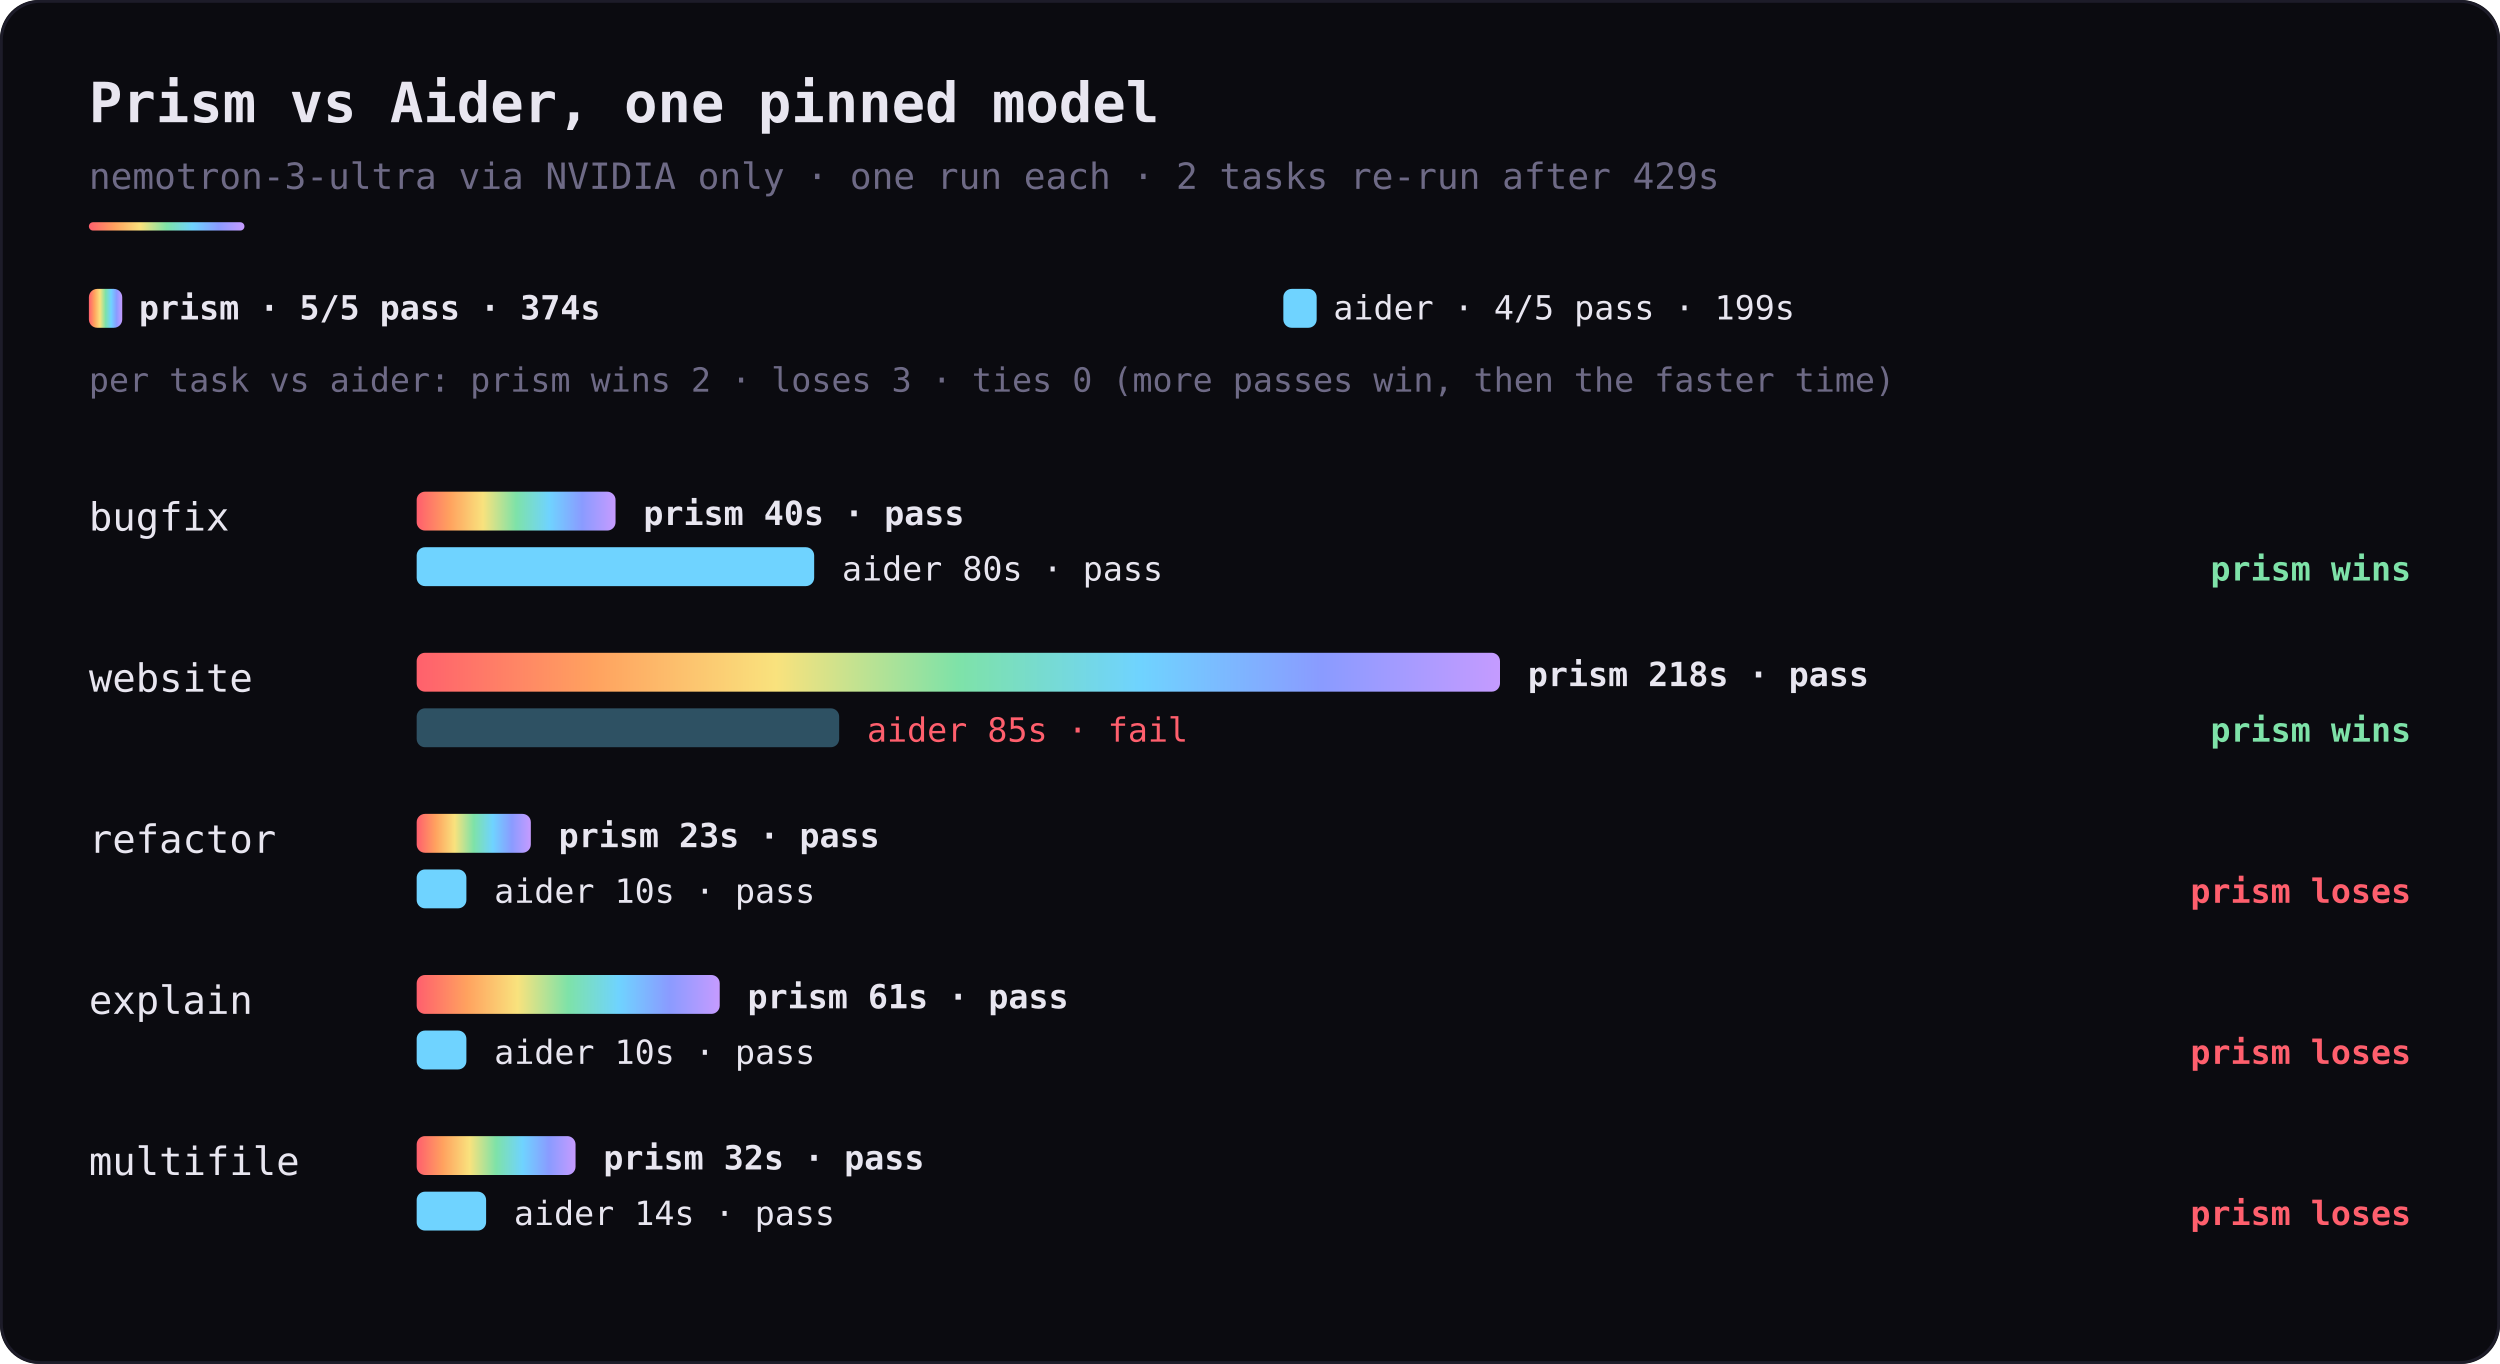
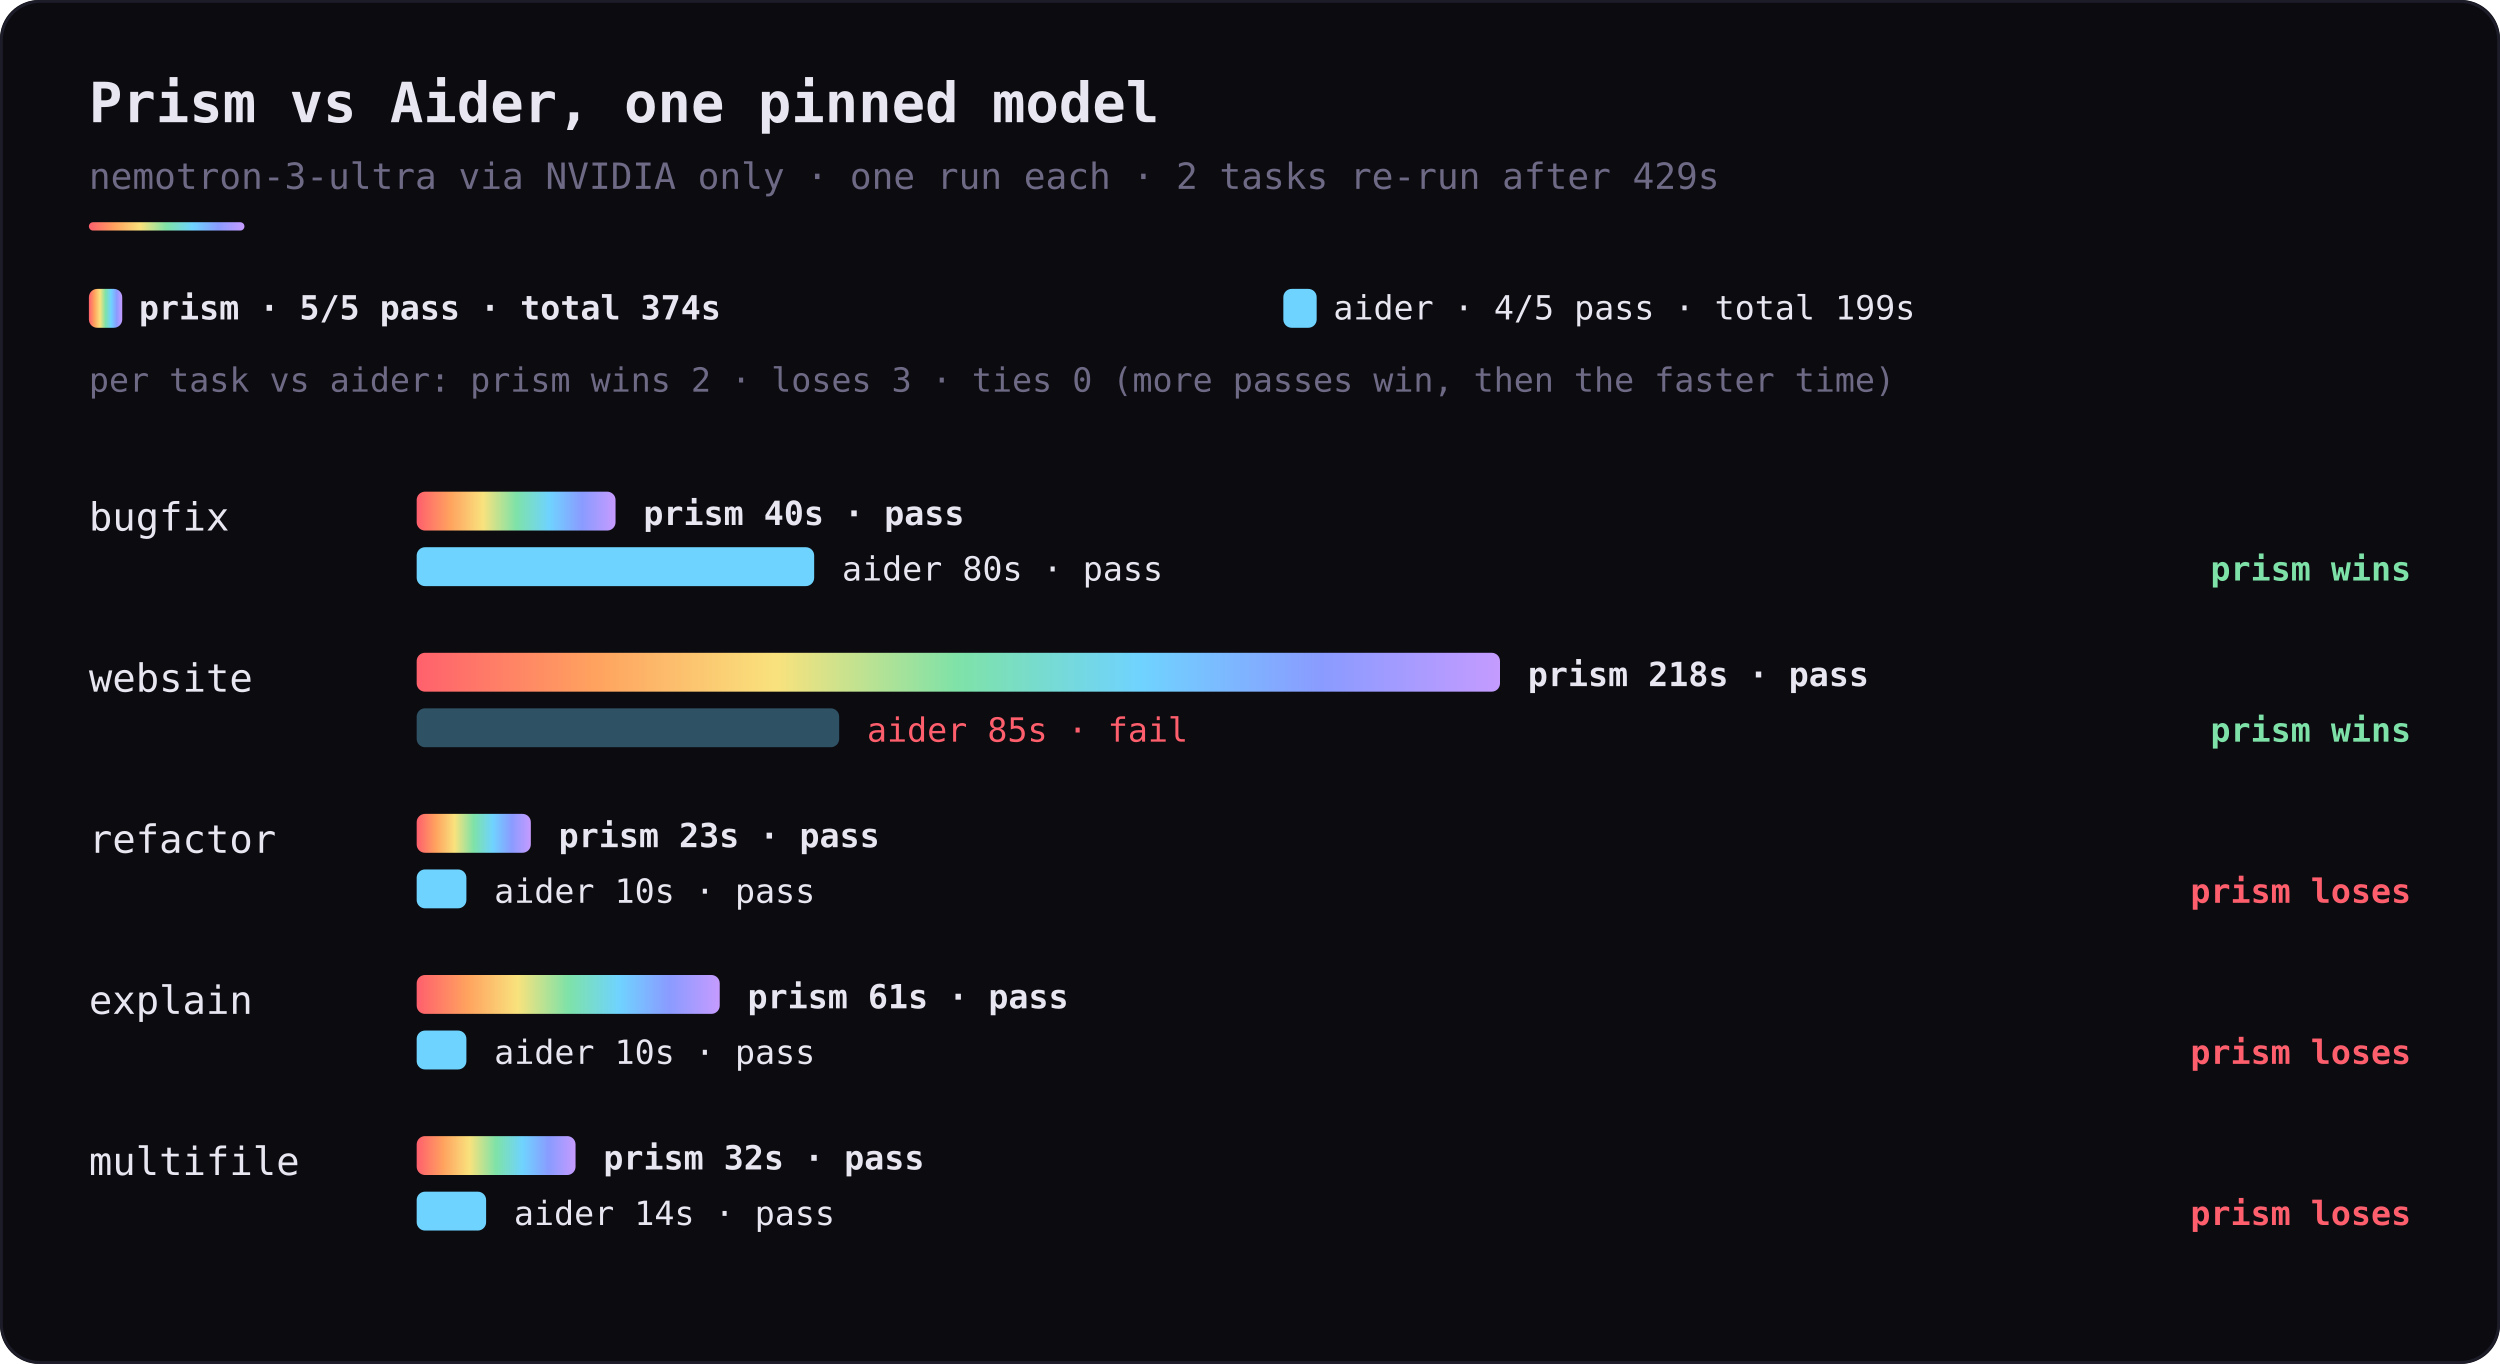
<svg xmlns="http://www.w3.org/2000/svg" width="900" height="491" viewBox="0 0 900 491" font-family="ui-monospace, 'JetBrains Mono', 'SFMono-Regular', Menlo, monospace">
  <defs>
    <linearGradient id="rainbow" x1="0" x2="1" y1="0" y2="0">
      <stop offset="0.000" stop-color="#ff5f6d" />
      <stop offset="0.167" stop-color="#ffa25f" />
      <stop offset="0.333" stop-color="#f9e27d" />
      <stop offset="0.500" stop-color="#7ee2a8" />
      <stop offset="0.667" stop-color="#6fd3ff" />
      <stop offset="0.833" stop-color="#8a9bff" />
      <stop offset="1.000" stop-color="#c69bff" />
    </linearGradient>
  </defs>
  <rect width="900" height="491" rx="14" fill="#0b0b10" />
  <rect x="0.5" y="0.5" width="899" height="490" rx="14" fill="none" stroke="#1d1c29" />
  <text x="32" y="44" fill="#e8e6f0" font-size="20" font-weight="700">Prism vs Aider, one pinned model</text>
  <text x="32" y="68" fill="#6e6a86" font-size="13">nemotron-3-ultra via NVIDIA only · one run each · 2 tasks re-run after 429s</text>
  <rect x="32" y="80" width="56" height="3" rx="1.5" fill="url(#rainbow)" />
  <rect x="32" y="104" width="12.0" height="14" rx="3" fill="url(#rainbow)" opacity="1" />
-   <text x="50" y="115" fill="#e8e6f0" font-size="12" font-weight="700">prism · 5/5 pass · 374s</text>
+   <text x="50" y="115" fill="#e8e6f0" font-size="12" font-weight="700">prism · 5/5 pass · total 374s</text>
  <rect x="462" y="104" width="12.0" height="14" rx="3" fill="#6fd3ff" opacity="1" />
-   <text x="480" y="115" fill="#e8e6f0" font-size="12">aider · 4/5 pass · 199s</text>
+   <text x="480" y="115" fill="#e8e6f0" font-size="12">aider · 4/5 pass · total 199s</text>
  <text x="32" y="141" fill="#6e6a86" font-size="12">per task vs aider: prism wins 2 · loses 3 · ties 0  (more passes win, then the faster time)</text>
  <text x="32" y="191" fill="#e8e6f0" font-size="14">bugfix</text>
  <rect x="150" y="177" width="71.6" height="14" rx="3" fill="url(#rainbow)" opacity="1.0" />
  <text x="231.6" y="189" fill="#e8e6f0" font-size="12" font-weight="700">prism 40s · pass</text>
  <rect x="150" y="197" width="143.1" height="14" rx="3" fill="#6fd3ff" opacity="1.0" />
  <text x="303.1" y="209" fill="#e8e6f0" font-size="12">aider 80s · pass</text>
  <text x="868" y="209" fill="#7ee2a8" font-size="12" font-weight="700" text-anchor="end">prism wins</text>
  <text x="32" y="249" fill="#e8e6f0" font-size="14">website</text>
  <rect x="150" y="235" width="390.0" height="14" rx="3" fill="url(#rainbow)" opacity="1.0" />
  <text x="550.0" y="247" fill="#e8e6f0" font-size="12" font-weight="700">prism 218s · pass</text>
  <rect x="150" y="255" width="152.1" height="14" rx="3" fill="#6fd3ff" opacity="0.35" />
  <text x="312.1" y="267" fill="#ff5f6d" font-size="12">aider 85s · fail</text>
  <text x="868" y="267" fill="#7ee2a8" font-size="12" font-weight="700" text-anchor="end">prism wins</text>
  <text x="32" y="307" fill="#e8e6f0" font-size="14">refactor</text>
  <rect x="150" y="293" width="41.1" height="14" rx="3" fill="url(#rainbow)" opacity="1.0" />
  <text x="201.1" y="305" fill="#e8e6f0" font-size="12" font-weight="700">prism 23s · pass</text>
  <rect x="150" y="313" width="17.9" height="14" rx="3" fill="#6fd3ff" opacity="1.0" />
  <text x="177.9" y="325" fill="#e8e6f0" font-size="12">aider 10s · pass</text>
  <text x="868" y="325" fill="#ff5f6d" font-size="12" font-weight="700" text-anchor="end">prism loses</text>
  <text x="32" y="365" fill="#e8e6f0" font-size="14">explain</text>
  <rect x="150" y="351" width="109.1" height="14" rx="3" fill="url(#rainbow)" opacity="1.0" />
  <text x="269.1" y="363" fill="#e8e6f0" font-size="12" font-weight="700">prism 61s · pass</text>
  <rect x="150" y="371" width="17.9" height="14" rx="3" fill="#6fd3ff" opacity="1.0" />
  <text x="177.9" y="383" fill="#e8e6f0" font-size="12">aider 10s · pass</text>
  <text x="868" y="383" fill="#ff5f6d" font-size="12" font-weight="700" text-anchor="end">prism loses</text>
  <text x="32" y="423" fill="#e8e6f0" font-size="14">multifile</text>
  <rect x="150" y="409" width="57.2" height="14" rx="3" fill="url(#rainbow)" opacity="1.0" />
  <text x="217.2" y="421" fill="#e8e6f0" font-size="12" font-weight="700">prism 32s · pass</text>
  <rect x="150" y="429" width="25.0" height="14" rx="3" fill="#6fd3ff" opacity="1.0" />
  <text x="185.0" y="441" fill="#e8e6f0" font-size="12">aider 14s · pass</text>
  <text x="868" y="441" fill="#ff5f6d" font-size="12" font-weight="700" text-anchor="end">prism loses</text>
</svg>
